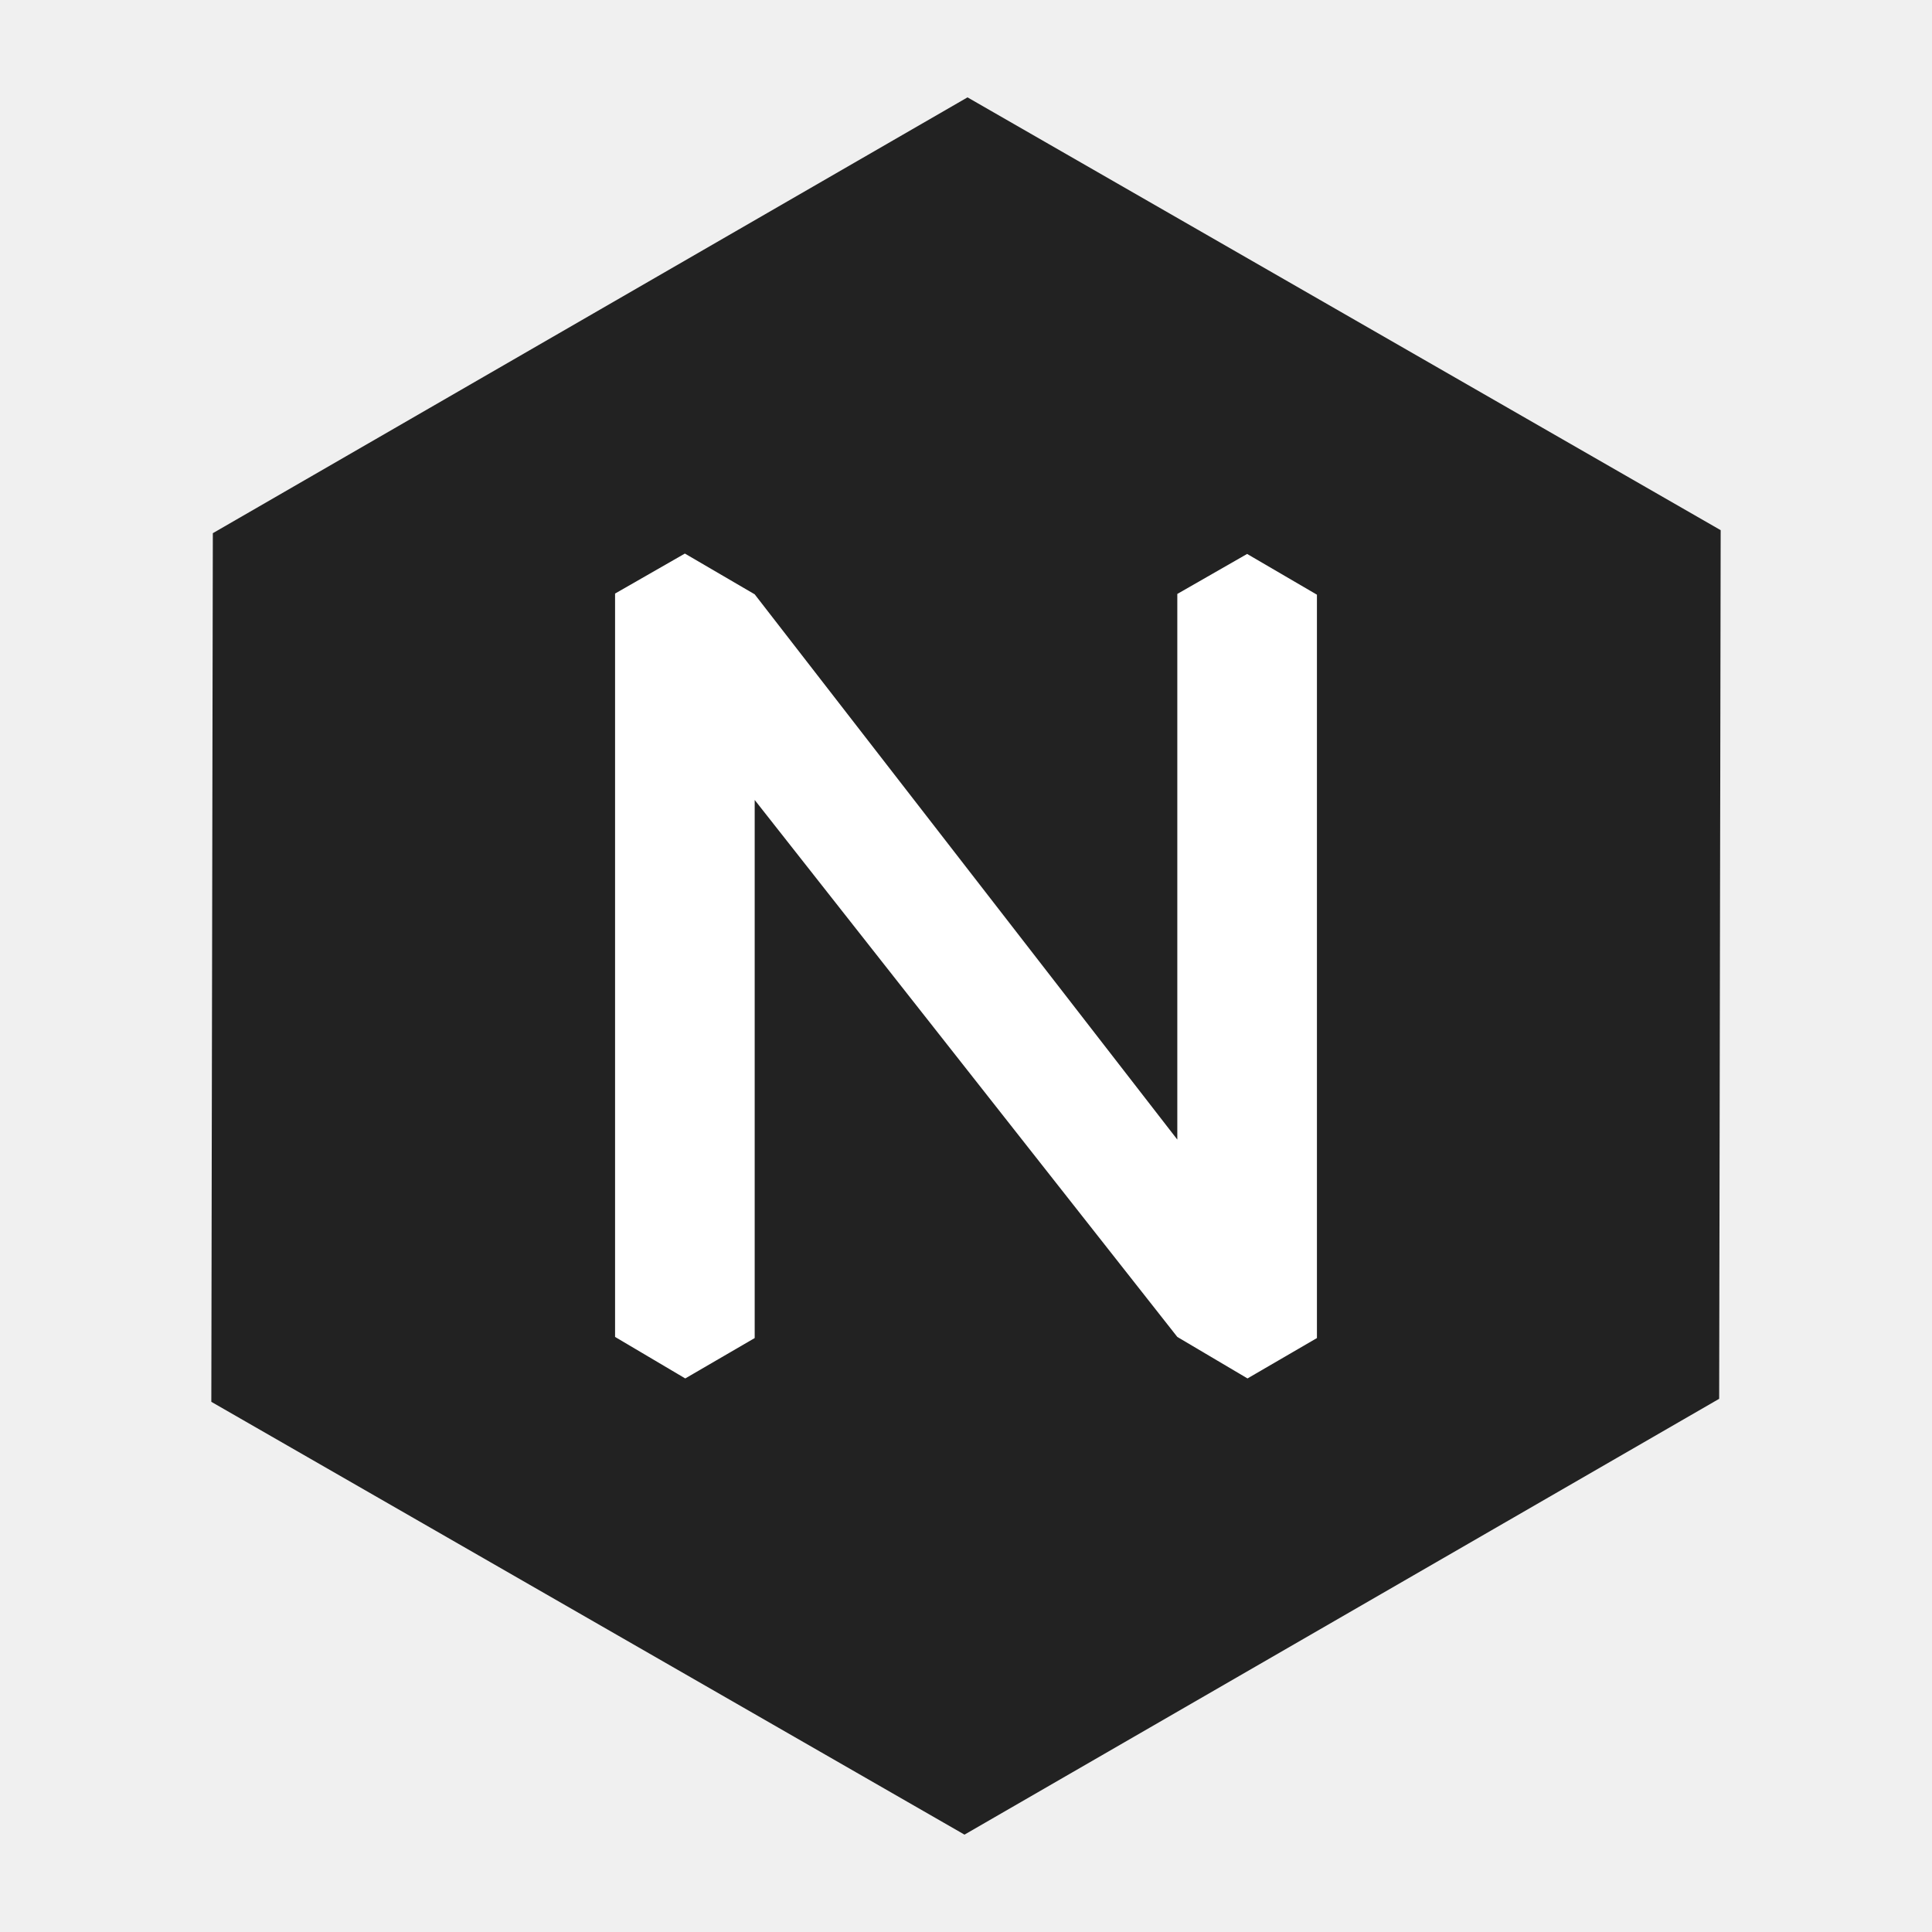
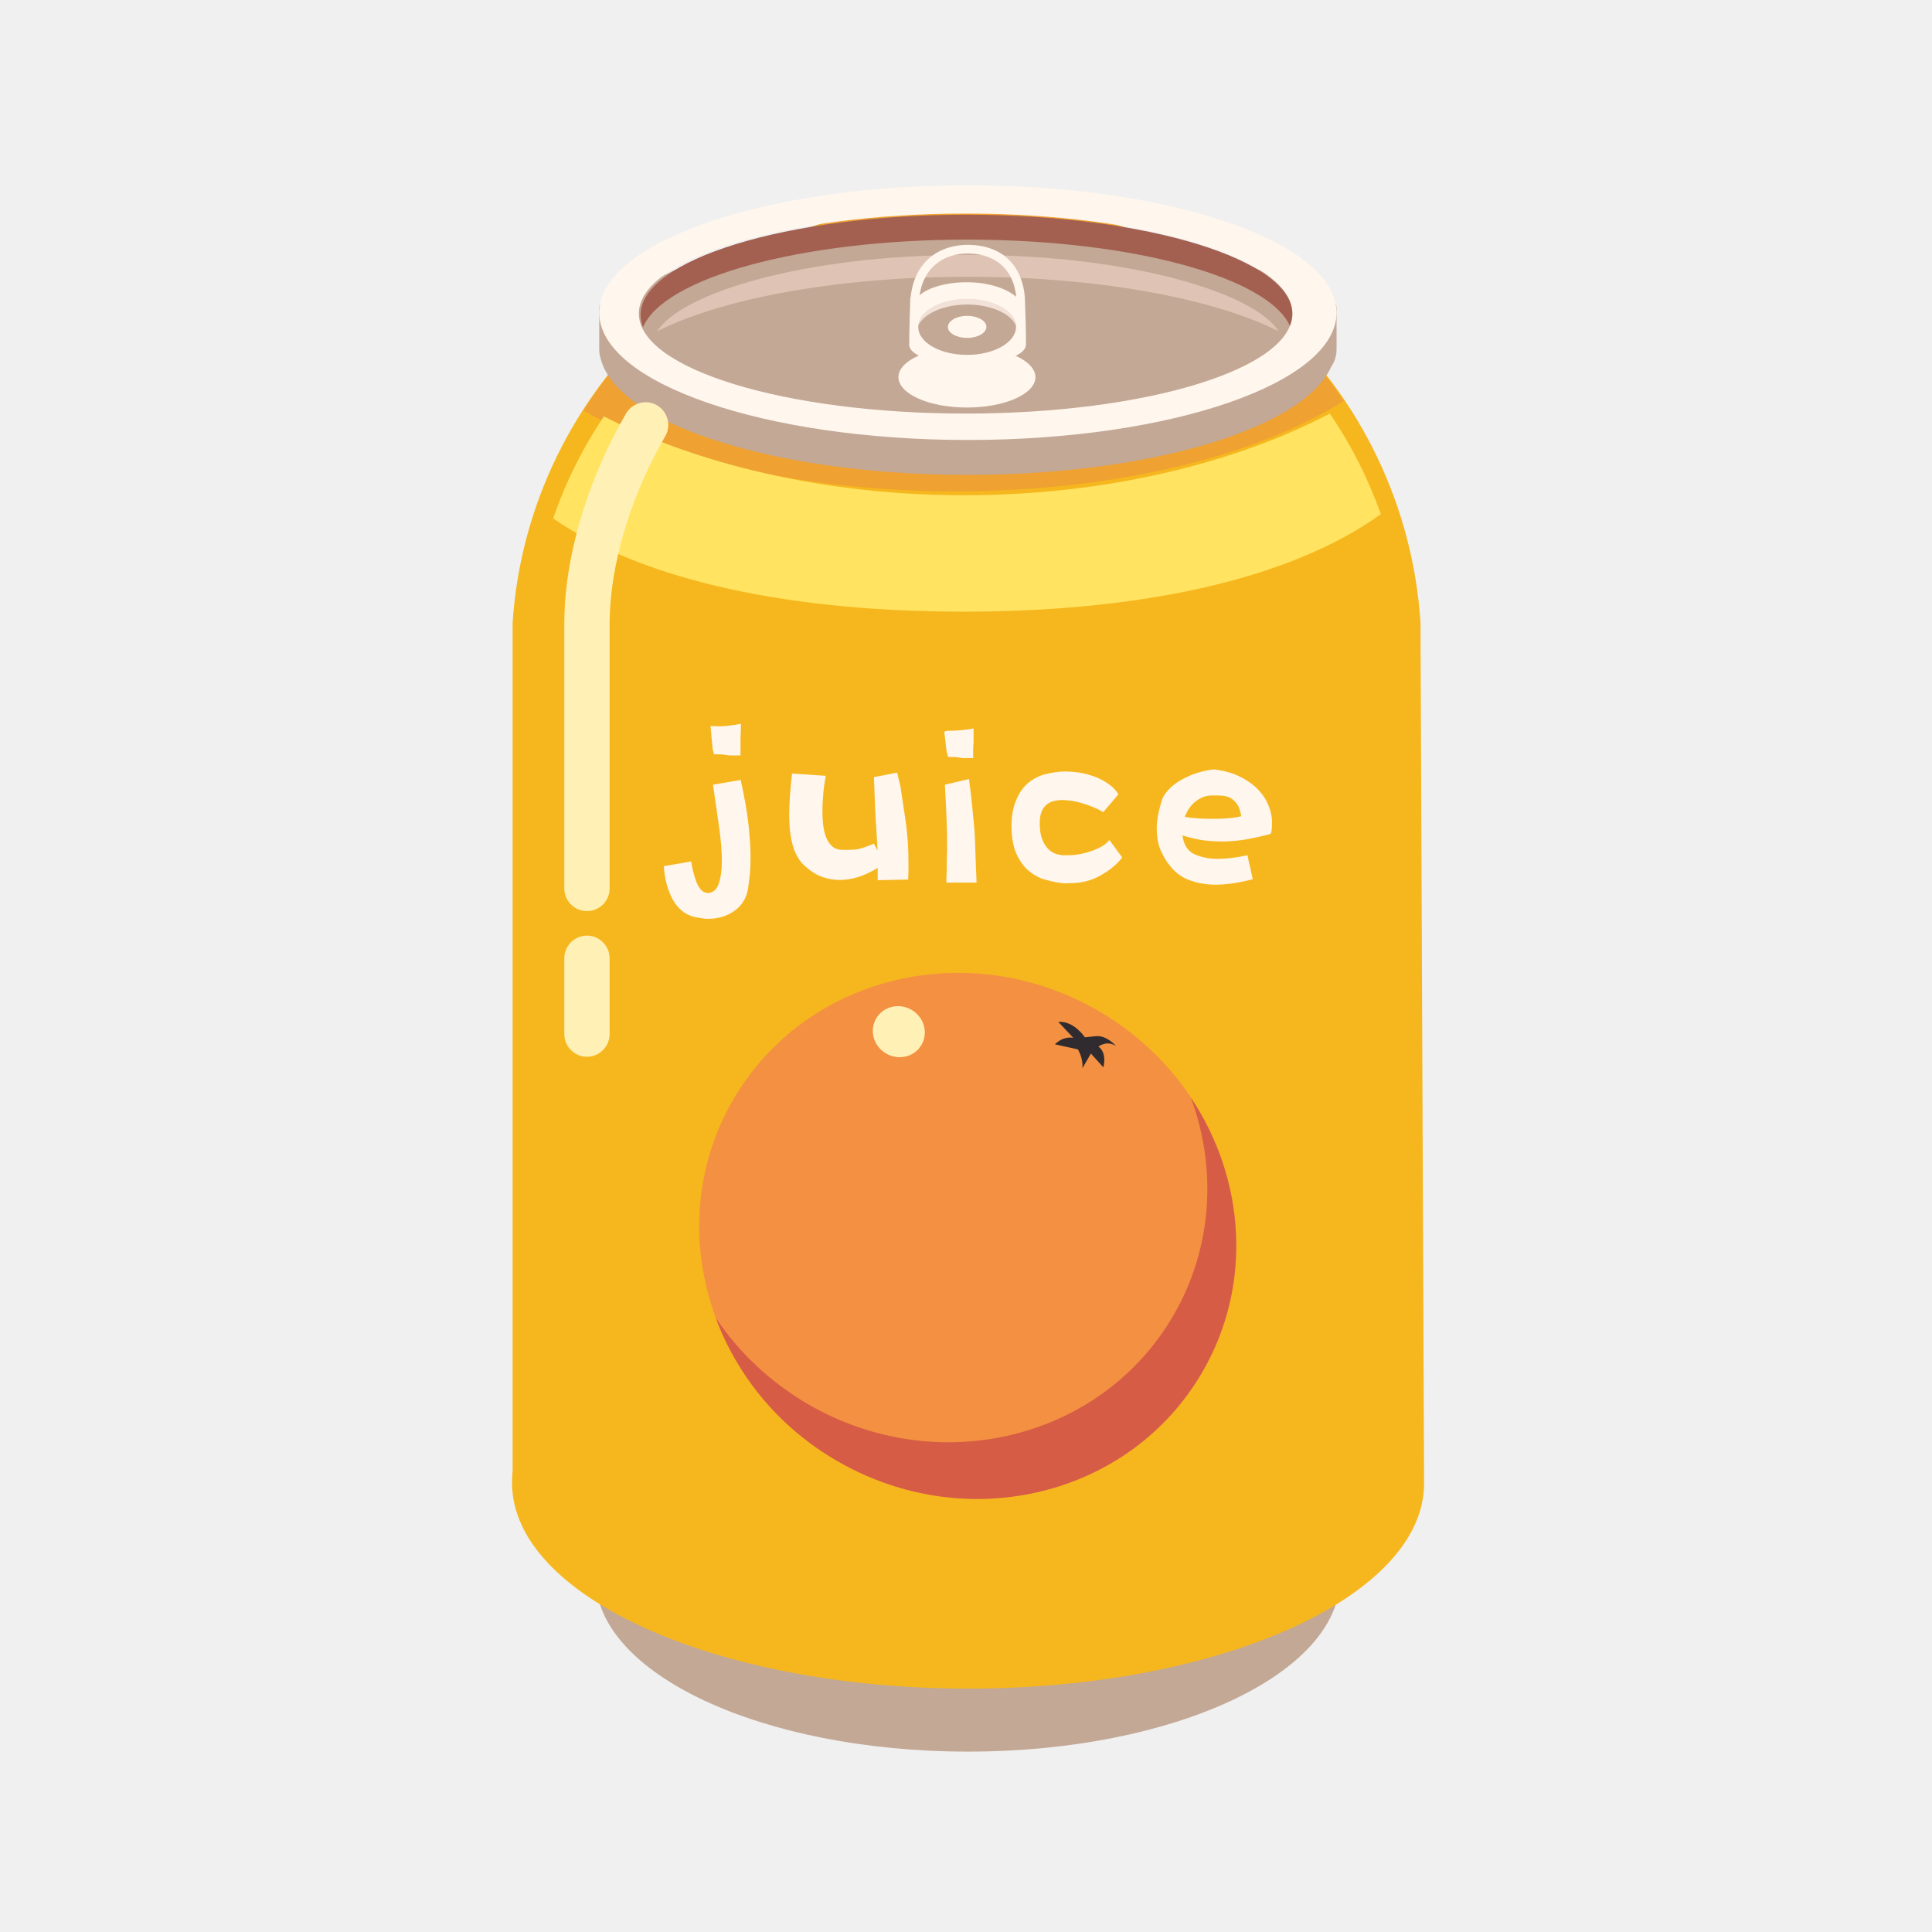
- <svg xmlns="http://www.w3.org/2000/svg" id="NexT" width="512" height="512" x="0" y="0" enable-background="new 0 0 512 512" version="1.1" viewBox="0 0 512 512" xml:space="preserve">
-   <path style="fill:#fff;fill-opacity:1" d="M 256.4,25.8 56.4,141.3 56,371.5 255.6,486.2 455.6,370.7 456,140.5 Z" />
-   <path style="fill:#222;fill-opacity:1" id="path3384" d="M 256.4,25.8 56.4,141.3 56,371.5 255.6,486.2 455.6,370.7 456,140.5 Z m 92.6,328.8 -18.4,10.7 -18.6,-11 0,0 -112,-142.3 0,142.6 -18.4,10.7 -18.6,-11 0,-197 18.5,-10.6 18.5,10.8 0,0 112,144.5 0,-144.6 18.5,-10.6 18.5,10.8 z" />
+ <svg xmlns="http://www.w3.org/2000/svg" t="1675082647961" class="icon" viewBox="0 0 1024 1024" version="1.1" p-id="6666" width="200" height="200">
+   <path d="M315.7 836.3a197.3 92.1 0 1 0 394.6 0 197.3 92.1 0 1 0-394.6 0z" fill="#C3A895" p-id="6667" />
+   <path d="M754.8 786.6l-1.9-456.7c-8.3-125.2-112.5-224.1-239.8-224.1s-233 98.9-241.4 224.1V779c-0.2 2.4-0.3 4.7-0.3 7.1 0.1 60.1 108.3 108.9 241.7 108.9s241.7-48.7 241.7-108.8" fill="#F6B71E" p-id="6668" />
+   <path d="M309.2 217.6c46.1 26.1 117.3 42.8 197.2 42.8 85 0 160.2-18.9 205.8-47.9-43.2-64.3-116.6-106.7-199.9-106.7-85.4 0-160.5 44.6-203.1 111.8z" fill="#EFA131" p-id="6669" />
+   <path d="M444.041 774.493A143.8 137.9 29.985 1 0 581.88 535.607a143.8 137.9 29.985 1 0-137.84 238.886z" fill="#F49042" p-id="6670" />
+   <path d="M631.2 581.8c13.7 37.1 11.7 79.1-9.1 115.1-38.1 66-124.6 87.2-193.4 47.6-20.5-11.9-37.2-27.8-49.4-46.1 11.4 30.7 33.5 58.2 64.7 76.1 68.8 39.7 155.4 18.4 193.4-47.6 26.7-46.2 22.4-102.1-6.2-145.1z" fill="#D65C45" p-id="6671" />
+   <path d="M575 549.8s-5.7-8.8-14.1-8.2l8 8.5s-4.8-1.4-9.8 3.4l12.2 2.7s2.9 4.6 2.4 10l4.5-7.8 6.6 7.3s2.2-7.5-2.6-11c0 0 4.4-3.5 9.3-0.3 0 0-4.9-5.8-10.7-5.2l-5.8 0.6z" fill="#302B2F" p-id="6672" />
+   <path d="M469.7 558.417a13.9 13.4 29.985 1 0 13.394-23.213 13.9 13.4 29.985 1 0-13.394 23.213z" fill="#FFF1B6" p-id="6673" />
+   <path d="M392.6 413.4c2 9.1 3.4 17 4.1 23.5s1.1 12.3 1.1 17.4c0 3.5-0.1 6.6-0.4 9.3-0.3 2.7-0.6 5.2-0.9 7.4-0.9 5.1-3.3 9-7.3 11.8-3.9 2.8-8.6 4.2-14 4.2-1 0-2.1-0.1-3.2-0.3-1.1-0.2-2.3-0.4-3.5-0.6-1.6-0.3-3.2-1-5-1.9-1.7-1-3.4-2.5-5-4.5s-3-4.7-4.2-8-2.1-7.5-2.5-12.6l14.5-2.5c0.9 5.4 2.1 9.5 3.5 12.4 1.5 2.9 3.3 4.3 5.4 4.3 2.7-0.1 4.6-1.7 5.7-4.8 1.1-3.1 1.7-7.2 1.7-12.2 0-5.1-0.5-11.1-1.5-18.2-1-7-2.1-14.4-3.2-22.2l14.7-2.5zM380 385c1.9 0 3.8-0.1 5.6-0.3 1.8-0.2 4.2-0.5 7.1-1.1 0 1.6 0 3.1-0.1 4.6s-0.1 2.8-0.1 3.9v8.3h-5c-1 0-1.7-0.1-2.3-0.2-0.6-0.1-1.3-0.2-2.1-0.3-0.8-0.1-2.4-0.1-4.6-0.1-0.6-1.8-0.9-3.2-0.9-4.1-0.1-0.9-0.1-2-0.3-3.2l-0.7-7.6h3.4v0.1z m97.3 32.1c0.6 3.9 1.1 7.5 1.6 10.8s1 6.4 1.4 9.5 0.7 6.3 0.9 9.5c0.2 3.2 0.3 6.7 0.3 10.4v4.3c0 1.6-0.1 3.2-0.2 4.6l-16.1 0.3V460c-7 4.3-13.7 6.4-20.1 6.4-3 0-6-0.5-9-1.5-2.9-1-5.7-2.6-8.3-4.9-1.4-1-2.6-2.3-3.7-3.7-1.1-1.5-2.1-3.3-3-5.4-0.8-2.1-1.5-4.7-2-7.8-0.5-3-0.8-6.7-0.8-11 0-6 0.5-13.3 1.5-22.1l17.9 1.2c-0.7 3.7-1.2 7.1-1.4 10.2-0.3 3.1-0.4 5.9-0.4 8.5 0 7.1 0.9 12.2 2.7 15.5 1.8 3.2 4.2 4.9 7.1 5 4.8 0.2 8.4 0 10.8-0.8 2.4-0.7 4.6-1.5 6.6-2.5l0.5 0.8c0.2 0.3 0.4 0.7 0.6 1.2s0.5 1 0.9 1.7c-0.1-3-0.3-6.2-0.5-9.5s-0.5-7.1-0.7-11.2l-0.7-18.2 12.3-2.4 1.8 7.6z m23.8-29.6c0.9-0.1 1.7-0.2 2.4-0.2h1.9c1.6-0.1 3-0.2 4.3-0.3 1.3-0.1 3.4-0.4 6.3-0.9v7.9c-0.1 1-0.2 2.1-0.2 3.4v4.4H511c-0.8 0-1.5-0.1-2.1-0.2s-1.2-0.2-1.9-0.3c-0.7-0.1-2.2-0.1-4.5-0.1-0.5-1.6-0.8-2.9-0.9-3.9-0.2-1-0.3-2.1-0.4-3.4l-0.7-5.9 0.6-0.5z m0.5 80.3c0-1.5 0-3 0.1-4.5s0.1-3 0.1-4.3c0-1.9 0-3.8 0.1-5.7 0.1-1.9 0.1-3.8 0.1-5.8 0-3.9-0.1-8.4-0.3-13.4-0.2-5-0.5-11.1-0.9-18.2l12.8-3c0.7 5.3 1.2 9.8 1.6 13.6 0.4 3.8 0.7 7.2 1 10.3 0.3 3.1 0.5 6.1 0.6 9s0.2 6.1 0.3 9.5l0.5 12.5h-16z m59.3 0c-2.1-0.3-4.6-0.9-7.4-1.7-2.8-0.8-5.5-2.3-8.1-4.4s-4.8-5.2-6.6-9c-1.8-3.9-2.7-9-2.7-15.5 0.1-4.5 0.7-8.3 1.9-11.5 1.1-3.2 2.5-5.8 4.2-7.9s3.6-3.7 5.7-4.9c2.1-1.2 4.1-2.1 6.2-2.6 3.8-0.9 7.3-1.4 10.3-1.4s6 0.3 8.9 0.8c2.9 0.6 5.6 1.4 8.1 2.4 2.5 1.1 4.8 2.4 6.8 3.9s3.5 3.2 4.6 5l-8.1 9.5c-1.1-0.8-2.7-1.6-4.8-2.5s-4.3-1.7-6.8-2.4c-2.4-0.7-4.9-1.2-7.4-1.4-2.5-0.3-4.8-0.2-6.8 0.3-2.4 0.5-4.3 1.7-5.7 3.6-1.4 2-2.1 4.6-2.1 8-0.1 4.7 0.8 8.6 2.7 11.6s4.4 4.8 7.6 5.3c0.7 0.2 1.4 0.3 2.2 0.3h2.5c2 0 4.1-0.2 6.3-0.6s4.3-1 6.3-1.7 3.9-1.6 5.5-2.5c1.6-1 2.9-2.1 3.8-3.3l6.8 9.3c-2.8 3.6-6.6 6.8-11.5 9.5-4.8 2.8-10.3 4.1-16.4 4.1-2.2 0.2-4.2 0-6-0.3z m112-25.7h0.2c-5.2 1.4-9.8 2.3-13.9 3-4.1 0.6-7.9 0.9-11.5 0.9-4.1 0-7.7-0.3-11.1-0.8-3.3-0.6-6.6-1.4-9.9-2.4 0.7 5 2.8 8.3 6.3 9.9s7.6 2.5 12.1 2.5c2.6 0 5.2-0.2 7.9-0.5 2.6-0.3 5.4-0.8 8.2-1.4 0.4 2.3 0.9 4.4 1.4 6.4 0.4 2 0.9 4.1 1.4 6.3-7.3 1.9-13.9 2.9-19.6 2.9-5.1 0-9.7-0.8-14-2.4s-7.9-4.3-10.8-8.3c-1.1-1.2-2.5-3.5-4.1-6.8s-2.4-7.4-2.4-12.5c0-4.2 1-9.3 2.9-15.4 0.9-2.1 2.4-4.1 4.4-6s4.3-3.5 6.9-4.8c2.6-1.4 5.3-2.5 8.1-3.3s5.5-1.4 8.1-1.6c5.5 0.7 10.2 2 14.2 4.1 3.9 2 7.1 4.4 9.5 7s4.2 5.5 5.3 8.4c1.1 3 1.7 5.7 1.7 8.2 0 3.3-0.2 5.4-0.7 6.4l-0.6 0.2z m-44.6-9.1l-0.2-0.2h-0.2v0.3h0.3v-0.1h0.1z m0 0c1.1 0.2 3 0.5 5.7 0.7 2.6 0.2 5.8 0.3 9.4 0.3 2.6 0 5.1-0.1 7.5-0.3 2.4-0.2 4.8-0.5 7-1.1-0.5-2.8-1.2-5-2.3-6.5s-2.3-2.6-3.7-3.3c-1.4-0.7-2.9-1-4.5-1.1s-3.1-0.1-4.6-0.1c-2.4 0-4.4 0.4-6.1 1.3-1.7 0.8-3.1 1.9-4.3 3-1.2 1.2-2.1 2.4-2.8 3.6s-1.1 2.2-1.4 2.9v-0.3c-0.1 0.1-0.2 0.3-0.2 0.5v0.2c0-0.1 0.1-0.2 0.2-0.3l0.1 0.5z" fill="#FFF6ED" p-id="6674" />
+   <path d="M708.4 163.8c0-7.3-4.9-0.1-11.6-2-26.7-26.3-99-45.2-184.1-45.2-85.4 0-158 19-184.4 45.5-6.2 2.2-10.7-5.2-10.7 1.7v21.5c0 1.7 0.3 3.4 0.8 4.9 8.8 34.5 92.4 61.5 194.3 61.5 97.7 0 178.7-24.9 192.9-57.4 1.8-2.6 2.8-5.7 2.8-9.1v-21.4z" fill="#C3A895" p-id="6675" />
+   <path d="M512.5 127c88.2 0 160.9 20.3 171.5 46.5 0.9-2.2 1.3-4.4 1.3-6.6 0-29.3-77.4-53.1-172.9-53.1s-172.9 23.8-172.9 53.1c0 2.2 0.5 4.5 1.3 6.6 10.8-26.2 83.6-46.5 171.7-46.5z" fill="#A36050" p-id="6676" />
+   <path d="M513 98.2c-107.9 0-195.4 30.2-195.4 67.5s87.5 67.5 195.4 67.5 195.4-30.2 195.4-67.5S620.9 98.2 513 98.2z m-1.2 121c-95.7 0-173.2-23.7-173.2-53s77.6-53 173.2-53 173.2 23.7 173.2 53-77.5 53-173.2 53z" fill="#FFF6ED" p-id="6677" />
+   <path d="M513 146.7c74.2 0 133.5 13 164.7 28.9-12.4-19.9-76.7-40.5-164.7-40.5s-152.3 20.6-164.7 40.5c31.2-15.9 90.5-28.9 164.7-28.9z" fill="#DFC3B4" p-id="6678" />
+   <path d="M476.2 199.9a36.3 16.1 0 1 0 72.6 0 36.3 16.1 0 1 0-72.6 0z" fill="#FFF6ED" p-id="6679" />
+   <path d="M543.3 160.7v-0.4c-0.1-14.4-7.7-29.8-29-30.5-17.7-0.5-29.9 10.1-31.6 27.6l-0.2 0.3c-0.1 2.4-0.6 17.9-0.6 24.9 0 6.7 15.5 10.2 30.9 10.2 13.7 0 25.2-2.6 29.3-6.7 1.1-1.1 1.7-2.3 1.7-3.6 0-8.2-0.3-17.2-0.5-21.8z m-31.1-11.1c-10.4 0-20 2.7-24.8 6.9 2-14 12.1-22.6 26.7-22.1 14.1 0.4 23.2 9 24.5 22.9-5.9-4.9-15.4-7.7-26.4-7.7z" fill="#FFF6ED" p-id="6680" />
+   <path d="M512.6 188.1c-14.3 0-25.9-6.6-25.9-14.7 0-8.2 11.6-14.8 25.9-14.8s25.9 6.6 25.9 14.7-11.6 14.8-25.9 14.8z" fill="#C3A895" p-id="6681" />
+   <path d="M512.6 161.4c12.4 0 22.9 4.7 25.8 11-0.7-7.8-12-14-25.8-14s-25.1 6.2-25.8 14c2.9-6.2 13.3-10.9 25.8-11z" fill="#F2E1D7" p-id="6682" />
+   <path d="M512.6 179.1c-5.6 0-10.2-2.6-10.2-5.8s4.6-5.9 10.2-5.9 10.2 2.6 10.2 5.8c0 3.3-4.6 5.9-10.2 5.9z" fill="#FFF6ED" p-id="6683" />
+   <path d="M510.9 324.2c91.1 0 171.7-16.2 221-51.7-6.8-19-15.9-37-27.1-53.3-49.3 25.9-117.9 43.3-193.8 43.3-74.4 0-141.9-16.8-190.9-41.8-11.2 16.6-20.3 34.8-26.9 54.1 49.5 34.1 128.6 49.4 217.7 49.4z" fill="#FFE361" p-id="6684" />
+   <path d="M311.1 560.1c-6.6 0-12-5.4-12-12v-40.2c0-6.6 5.4-12 12-12s12 5.4 12 12v40.2c0 6.6-5.4 12-12 12z m0-77.2c-6.6 0-12-5.4-12-12V330.3c0-2.8 0.1-6 0.3-9.8 2-32.4 13.8-69.3 32.4-101.3 3.3-5.7 10.7-7.7 16.4-4.4 5.7 3.3 7.7 10.7 4.4 16.4-16.8 28.9-27.4 62-29.2 90.7-0.2 3.3-0.3 6-0.3 8.4v140.6c0 6.7-5.4 12-12 12z" fill="#FFF1B6" p-id="6685" />
</svg>
